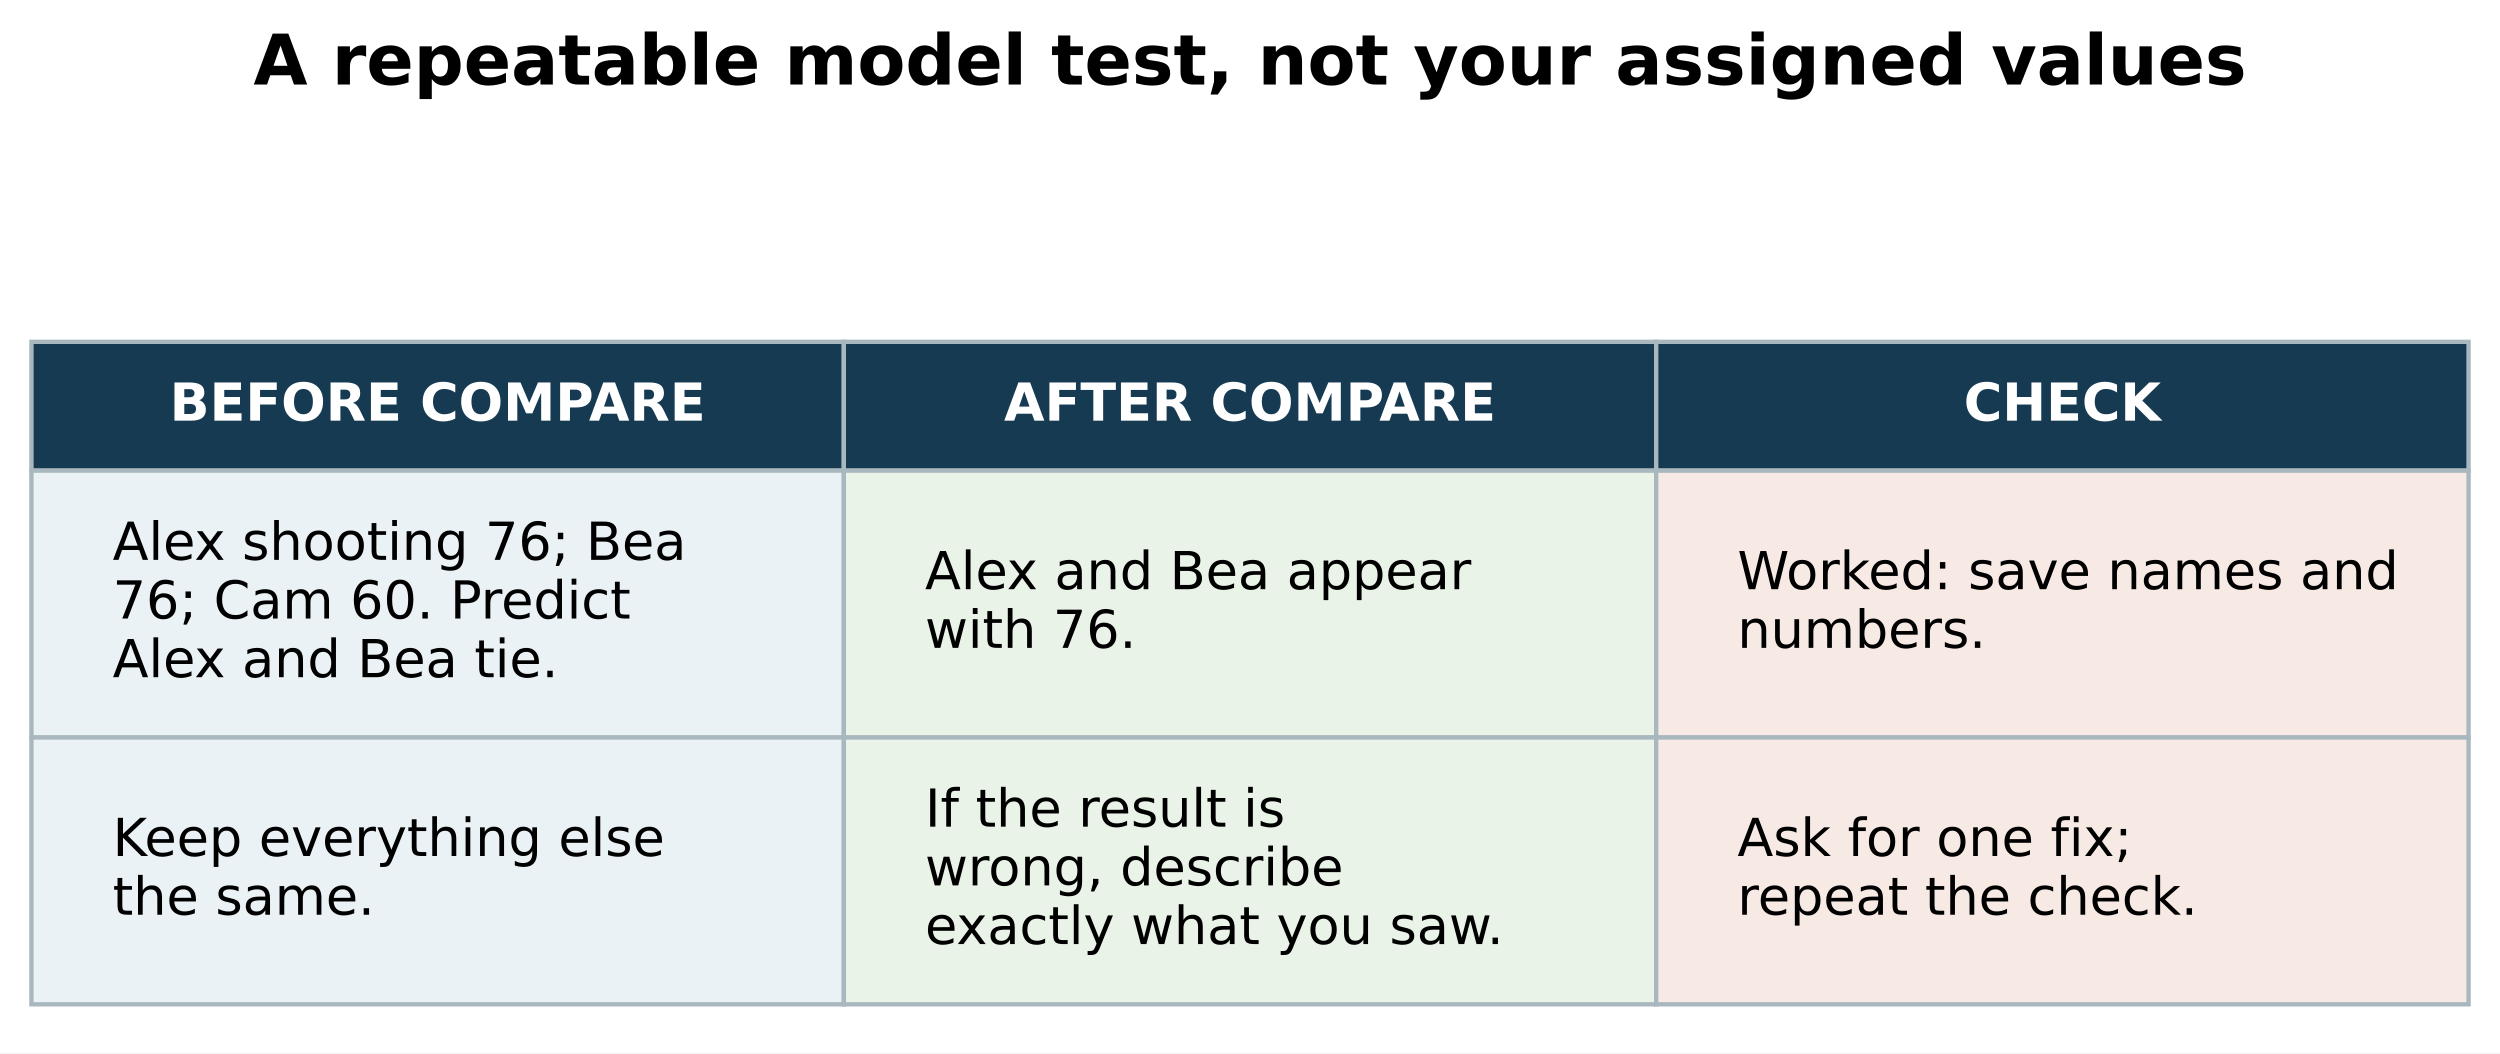
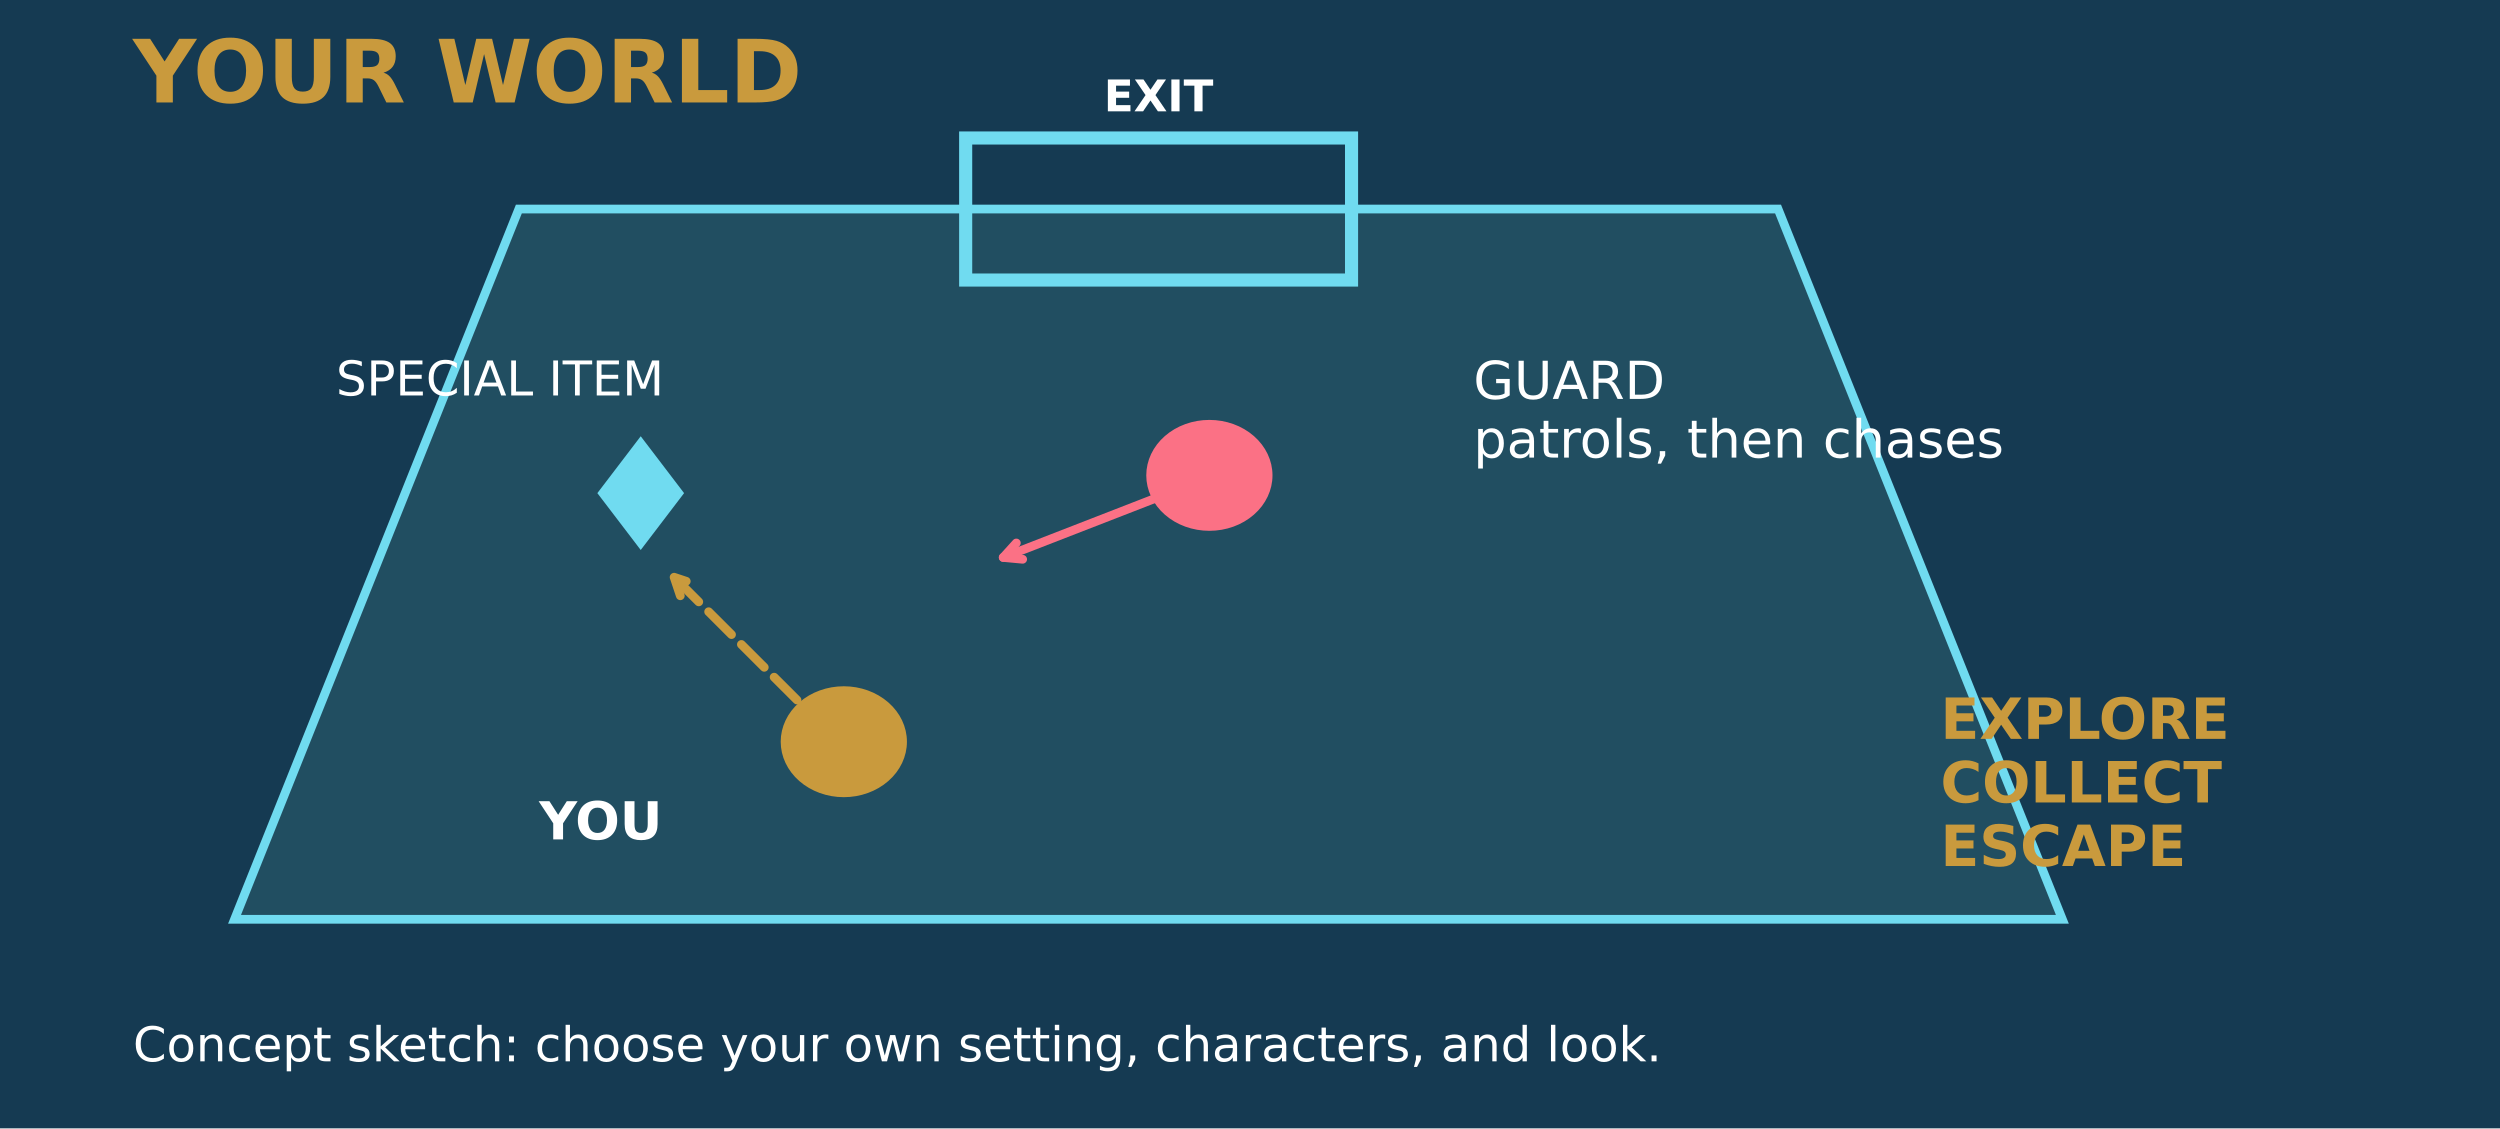
- <svg xmlns="http://www.w3.org/2000/svg" width="572.4pt" height="241.142pt" viewBox="0 0 572.4 241.142" version="1.1">
+ <svg xmlns="http://www.w3.org/2000/svg" width="572.4pt" height="258.336pt" viewBox="0 0 572.4 258.336" version="1.1">
  <defs>
    <style type="text/css">*{stroke-linejoin: round; stroke-linecap: butt}</style>
  </defs>
  <g id="figure_1">
    <g id="patch_1">
-       <path d="M 0 241.142  L 572.4 241.142  L 572.4 -0  L 0 -0  z " style="fill: #ffffff" />
+       <path d="M 0 258.336  L 572.4 258.336  L 572.4 0  L 0 0  z " style="fill: #153a52" />
    </g>
    <g id="axes_1">
-       <g id="table_1">
-         <g id="patch_2">
-           <path d="M 7.2 107.76  L 193.2 107.76  L 193.2 78.266  L 7.2 78.266  z " style="fill: #153a52; stroke: #a9b8bf; stroke-linejoin: miter" />
-         </g>
-         <g id="text_1">
-           <text style="font-weight: 700; font-size: 12px; font-family: 'DejaVu Sans'; text-anchor: middle; fill: #ffffff" x="100.2" y="96.324" transform="rotate(-0 100.2 96.32427)">BEFORE COMPARE</text>
-         </g>
-         <g id="patch_3">
-           <path d="M 193.2 107.76  L 379.2 107.76  L 379.2 78.266  L 193.2 78.266  z " style="fill: #153a52; stroke: #a9b8bf; stroke-linejoin: miter" />
-         </g>
-         <g id="text_2">
-           <text style="font-weight: 700; font-size: 12px; font-family: 'DejaVu Sans'; text-anchor: middle; fill: #ffffff" x="286.2" y="96.324" transform="rotate(-0 286.2 96.32427)">AFTER COMPARE</text>
-         </g>
-         <g id="patch_4">
-           <path d="M 379.2 107.76  L 565.2 107.76  L 565.2 78.266  L 379.2 78.266  z " style="fill: #153a52; stroke: #a9b8bf; stroke-linejoin: miter" />
-         </g>
-         <g id="text_3">
-           <text style="font-weight: 700; font-size: 12px; font-family: 'DejaVu Sans'; text-anchor: middle; fill: #ffffff" x="472.2" y="96.324" transform="rotate(-0 472.2 96.32427)">CHECK</text>
-         </g>
-         <g id="patch_5">
-           <path d="M 7.2 168.855  L 193.2 168.855  L 193.2 107.76  L 7.2 107.76  z " style="fill: #eaf2f6; stroke: #a9b8bf; stroke-linejoin: miter" />
-         </g>
-         <g id="text_4">
-           <text style="font-size: 12px; font-family: 'DejaVu Sans'" transform="translate(25.8 128.1814)">Alex shooting 76; Bea</text>
-           <text style="font-size: 12px; font-family: 'DejaVu Sans'" transform="translate(25.8 141.6188)">76; Cam 60. Predict</text>
-           <text style="font-size: 12px; font-family: 'DejaVu Sans'" transform="translate(25.8 155.0561)">Alex and Bea tie.</text>
-         </g>
-         <g id="patch_6">
-           <path d="M 193.2 168.855  L 379.2 168.855  L 379.2 107.76  L 193.2 107.76  z " style="fill: #eaf3e8; stroke: #a9b8bf; stroke-linejoin: miter" />
-         </g>
-         <g id="text_5">
-           <text style="font-size: 12px; font-family: 'DejaVu Sans'" transform="translate(211.8 134.9001)">Alex and Bea appear</text>
-           <text style="font-size: 12px; font-family: 'DejaVu Sans'" transform="translate(211.8 148.3374)">with 76.</text>
-         </g>
-         <g id="patch_7">
-           <path d="M 379.2 168.855  L 565.2 168.855  L 565.2 107.76  L 379.2 107.76  z " style="fill: #f7eae5; stroke: #a9b8bf; stroke-linejoin: miter" />
-         </g>
-         <g id="text_6">
-           <text style="font-size: 12px; font-family: 'DejaVu Sans'" transform="translate(397.8 134.9001)">Worked: save names and</text>
-           <text style="font-size: 12px; font-family: 'DejaVu Sans'" transform="translate(397.8 148.3374)">numbers.</text>
-         </g>
-         <g id="patch_8">
-           <path d="M 7.2 229.95  L 193.2 229.95  L 193.2 168.855  L 7.2 168.855  z " style="fill: #eaf2f6; stroke: #a9b8bf; stroke-linejoin: miter" />
-         </g>
-         <g id="text_7">
-           <text style="font-size: 12px; font-family: 'DejaVu Sans'" transform="translate(25.8 195.9949)">Keep everything else</text>
-           <text style="font-size: 12px; font-family: 'DejaVu Sans'" transform="translate(25.8 209.4323)">the same.</text>
-         </g>
-         <g id="patch_9">
-           <path d="M 193.2 229.95  L 379.2 229.95  L 379.2 168.855  L 193.2 168.855  z " style="fill: #eaf3e8; stroke: #a9b8bf; stroke-linejoin: miter" />
-         </g>
-         <g id="text_8">
-           <text style="font-size: 12px; font-family: 'DejaVu Sans'" transform="translate(211.8 189.2763)">If the result is</text>
-           <text style="font-size: 12px; font-family: 'DejaVu Sans'" transform="translate(211.8 202.7136)">wrong, describe</text>
-           <text style="font-size: 12px; font-family: 'DejaVu Sans'" transform="translate(211.8 216.151)">exactly what you saw.</text>
-         </g>
-         <g id="patch_10">
-           <path d="M 379.2 229.95  L 565.2 229.95  L 565.2 168.855  L 379.2 168.855  z " style="fill: #f7eae5; stroke: #a9b8bf; stroke-linejoin: miter" />
-         </g>
-         <g id="text_9">
-           <text style="font-size: 12px; font-family: 'DejaVu Sans'" transform="translate(397.8 195.9949)">Ask for one fix;</text>
-           <text style="font-size: 12px; font-family: 'DejaVu Sans'" transform="translate(397.8 209.4323)">repeat the check.</text>
-         </g>
+       <g id="patch_2">
+         <path d="M 53.7 210.48  L 472.2 210.48  L 407.1 47.856  L 118.8 47.856  z " clip-path="url(#p83ad8f87ba)" style="fill: #214e61; stroke: #70dbf0; stroke-width: 2; stroke-linejoin: miter" />
      </g>
-       <g id="text_10">
-         <text style="font-weight: 700; font-size: 16px; font-family: 'DejaVu Sans'; text-anchor: middle" x="286.2" y="19.358" transform="rotate(-0 286.2 19.3575)">A repeatable model test, not your assigned values</text>
+       <g id="patch_3">
+         <path d="M 221.1 64.118  L 309.45 64.118  L 309.45 31.594  L 221.1 31.594  L 221.1 64.118  z " clip-path="url(#p83ad8f87ba)" style="fill: none; stroke: #70dbf0; stroke-width: 3; stroke-linejoin: miter" />
+       </g>
+       <g id="patch_4">
+         <path d="M 193.2 182.021  C 196.9 182.021 200.448 180.736 203.064 178.448  C 205.68 176.161 207.15 173.059 207.15 169.824  C 207.15 166.589 205.68 163.487 203.064 161.2  C 200.448 158.912 196.9 157.627 193.2 157.627  C 189.5 157.627 185.952 158.912 183.336 161.2  C 180.72 163.487 179.25 166.589 179.25 169.824  C 179.25 173.059 180.72 176.161 183.336 178.448  C 185.952 180.736 189.5 182.021 193.2 182.021  z " clip-path="url(#p83ad8f87ba)" style="fill: #c99a3d; stroke: #c99a3d; stroke-linejoin: miter" />
+       </g>
+       <g id="patch_5">
+         <path d="M 276.9 121.037  C 280.6 121.037 284.148 119.752 286.764 117.464  C 289.38 115.177 290.85 112.075 290.85 108.84  C 290.85 105.605 289.38 102.503 286.764 100.216  C 284.148 97.928 280.6 96.643 276.9 96.643  C 273.2 96.643 269.652 97.928 267.036 100.216  C 264.42 102.503 262.95 105.605 262.95 108.84  C 262.95 112.075 264.42 115.177 267.036 117.464  C 269.652 119.752 273.2 121.037 276.9 121.037  z " clip-path="url(#p83ad8f87ba)" style="fill: #fb7185; stroke: #fb7185; stroke-linejoin: miter" />
+       </g>
+       <g id="patch_6">
+         <path d="M 146.7 125.102  L 156 112.906  L 146.7 100.709  L 137.4 112.906  z " clip-path="url(#p83ad8f87ba)" style="fill: #70dbf0; stroke: #70dbf0; stroke-linejoin: miter" />
+       </g>
+       <g id="text_1">
+         <text style="font-weight: 700; font-size: 10px; font-family: 'DejaVu Sans', 'Bitstream Vera Sans', 'Computer Modern Sans Serif', 'Lucida Grande', 'Verdana', 'Geneva', 'Lucid', 'Arial', 'Helvetica', 'Avant Garde', sans-serif; text-anchor: middle; fill: #ffffff" x="265.275" y="25.495" transform="rotate(-0 265.275 25.4952)">EXIT</text>
+       </g>
+       <g id="text_2">
+         <text style="font-size: 11px; font-family: 'DejaVu Sans', 'Bitstream Vera Sans', 'Computer Modern Sans Serif', 'Lucida Grande', 'Verdana', 'Geneva', 'Lucid', 'Arial', 'Helvetica', 'Avant Garde', sans-serif; text-anchor: start; fill: #ffffff" x="76.95" y="90.545" transform="rotate(-0 76.95 90.5448)">SPECIAL ITEM</text>
+       </g>
+       <g id="patch_7">
+         <path d="M 265.738 113.629  Q 246.675 121.037 229.696 127.634  " style="fill: none; stroke: #fb7185; stroke-width: 2; stroke-linecap: round" />
+         <path d="M 234.149 128.05  L 229.696 127.634  L 232.7 124.321  " style="fill: none; stroke: #fb7185; stroke-width: 2; stroke-linecap: round" />
+       </g>
+       <g id="text_3">
+         <text style="font-size: 12px; font-family: 'DejaVu Sans', 'Bitstream Vera Sans', 'Computer Modern Sans Serif', 'Lucida Grande', 'Verdana', 'Geneva', 'Lucid', 'Arial', 'Helvetica', 'Avant Garde', sans-serif; fill: #ffffff" transform="translate(337.35 91.33702)">GUARD</text>
+         <text style="font-size: 12px; font-family: 'DejaVu Sans', 'Bitstream Vera Sans', 'Computer Modern Sans Serif', 'Lucida Grande', 'Verdana', 'Geneva', 'Lucid', 'Arial', 'Helvetica', 'Avant Garde', sans-serif; fill: #ffffff" transform="translate(337.35 104.7744)">patrols, then chases</text>
+       </g>
+       <g id="patch_8">
+         <path d="M 182.483 160.277  Q 167.625 145.43 154.347 132.163  " style="fill: none; stroke-dasharray: 7.4,3.2; stroke-dashoffset: 0; stroke: #c99a3d; stroke-width: 2; stroke-linecap: round" />
+         <path d="M 155.763 136.405  L 154.347 132.163  L 158.591 133.576  " style="fill: none; stroke-dasharray: 7.4,3.2; stroke-dashoffset: 0; stroke: #c99a3d; stroke-width: 2; stroke-linecap: round" />
+       </g>
+       <g id="text_4">
+         <text style="font-weight: 700; font-size: 12px; font-family: 'DejaVu Sans', 'Bitstream Vera Sans', 'Computer Modern Sans Serif', 'Lucida Grande', 'Verdana', 'Geneva', 'Lucid', 'Arial', 'Helvetica', 'Avant Garde', sans-serif; text-anchor: start; fill: #ffffff" x="123.45" y="192.185" transform="rotate(-0 123.45 192.1848)">YOU</text>
+       </g>
+       <g id="text_5">
+         <text style="font-weight: 700; font-size: 13px; font-family: 'DejaVu Sans', 'Bitstream Vera Sans', 'Computer Modern Sans Serif', 'Lucida Grande', 'Verdana', 'Geneva', 'Lucid', 'Arial', 'Helvetica', 'Avant Garde', sans-serif; fill: #c99a3d" transform="translate(444.3 169.1689)">EXPLORE</text>
+         <text style="font-weight: 700; font-size: 13px; font-family: 'DejaVu Sans', 'Bitstream Vera Sans', 'Computer Modern Sans Serif', 'Lucida Grande', 'Verdana', 'Geneva', 'Lucid', 'Arial', 'Helvetica', 'Avant Garde', sans-serif; fill: #c99a3d" transform="translate(444.3 183.726)">COLLECT</text>
+         <text style="font-weight: 700; font-size: 13px; font-family: 'DejaVu Sans', 'Bitstream Vera Sans', 'Computer Modern Sans Serif', 'Lucida Grande', 'Verdana', 'Geneva', 'Lucid', 'Arial', 'Helvetica', 'Avant Garde', sans-serif; fill: #c99a3d" transform="translate(444.3 198.2832)">ESCAPE</text>
+       </g>
+       <g id="text_6">
+         <text style="font-weight: 700; font-size: 20px; font-family: 'DejaVu Sans', 'Bitstream Vera Sans', 'Computer Modern Sans Serif', 'Lucida Grande', 'Verdana', 'Geneva', 'Lucid', 'Arial', 'Helvetica', 'Avant Garde', sans-serif; text-anchor: start; fill: #c99a3d" x="30.45" y="23.462" transform="rotate(-0 30.45 23.4624)">YOUR WORLD</text>
+       </g>
+       <g id="text_7">
+         <text style="font-size: 11px; font-family: 'DejaVu Sans', 'Bitstream Vera Sans', 'Computer Modern Sans Serif', 'Lucida Grande', 'Verdana', 'Geneva', 'Lucid', 'Arial', 'Helvetica', 'Avant Garde', sans-serif; text-anchor: start; fill: #ffffff" x="30.45" y="243.005" transform="rotate(-0 30.45 243.0048)">Concept sketch: choose your own setting, characters, and look.</text>
      </g>
    </g>
  </g>
+   <defs>
+     <clipPath id="p83ad8f87ba">
+       <rect x="7.2" y="7.2" width="558" height="243.936" />
+     </clipPath>
+   </defs>
</svg>
